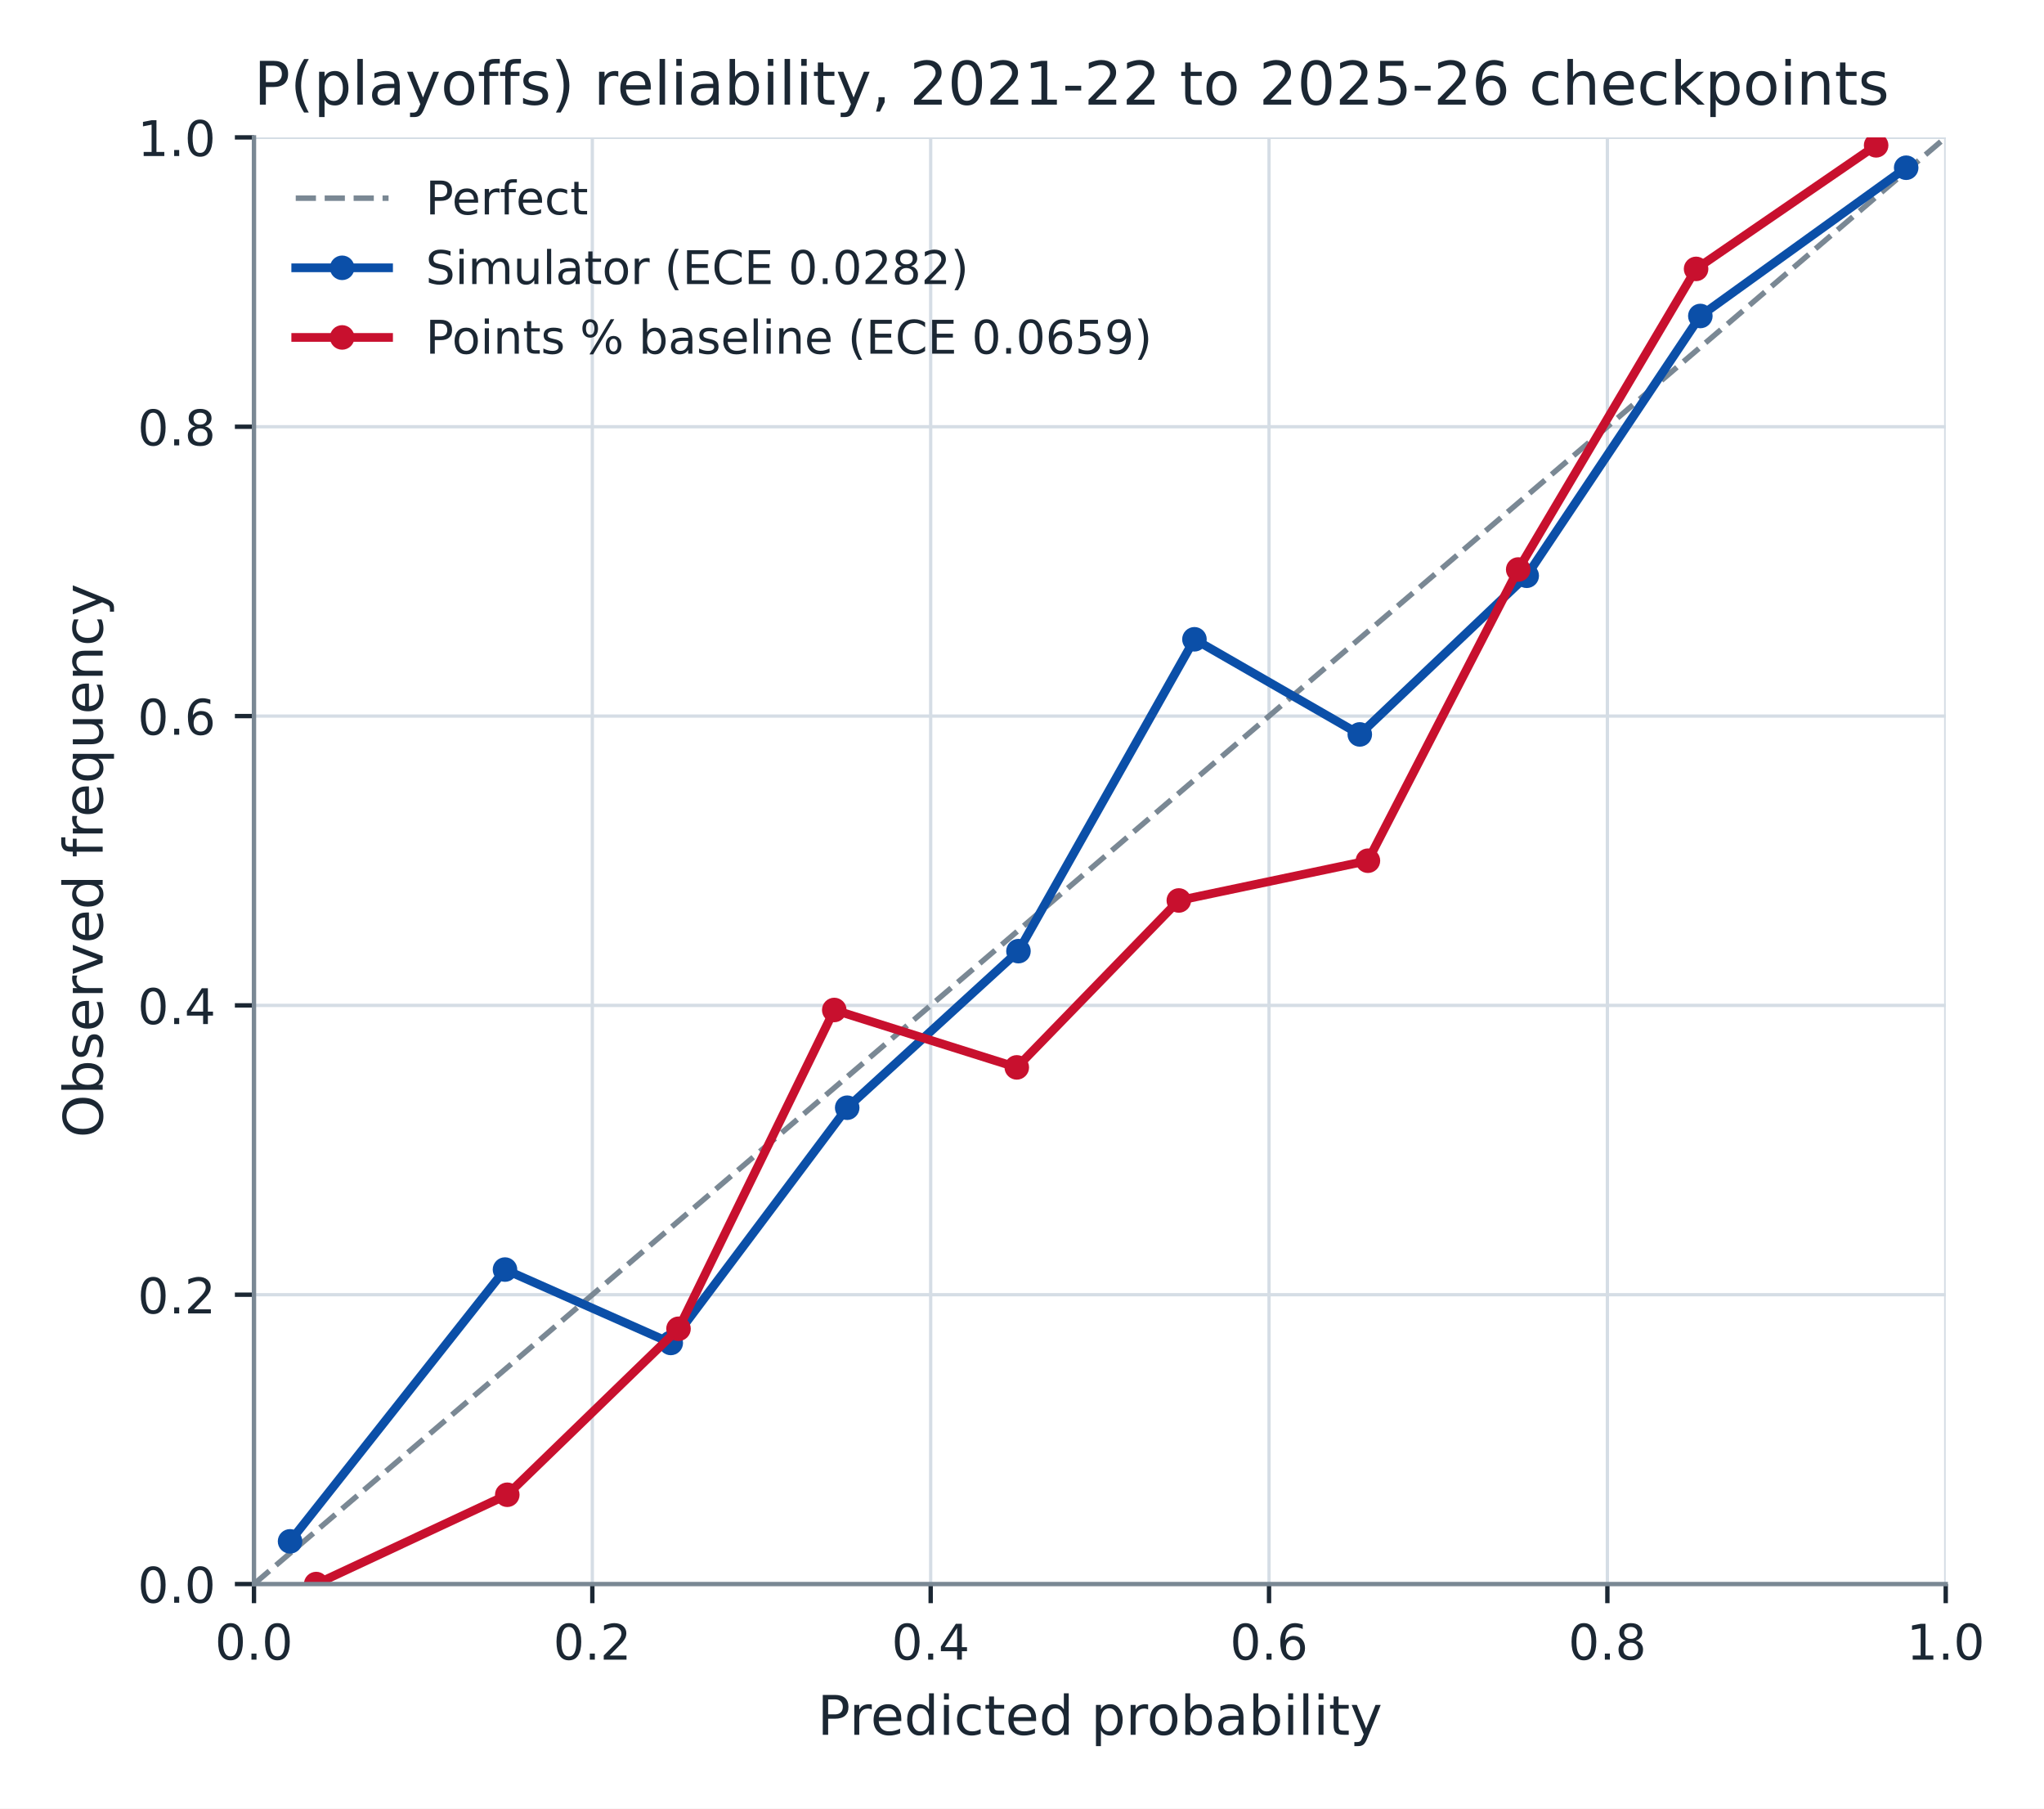
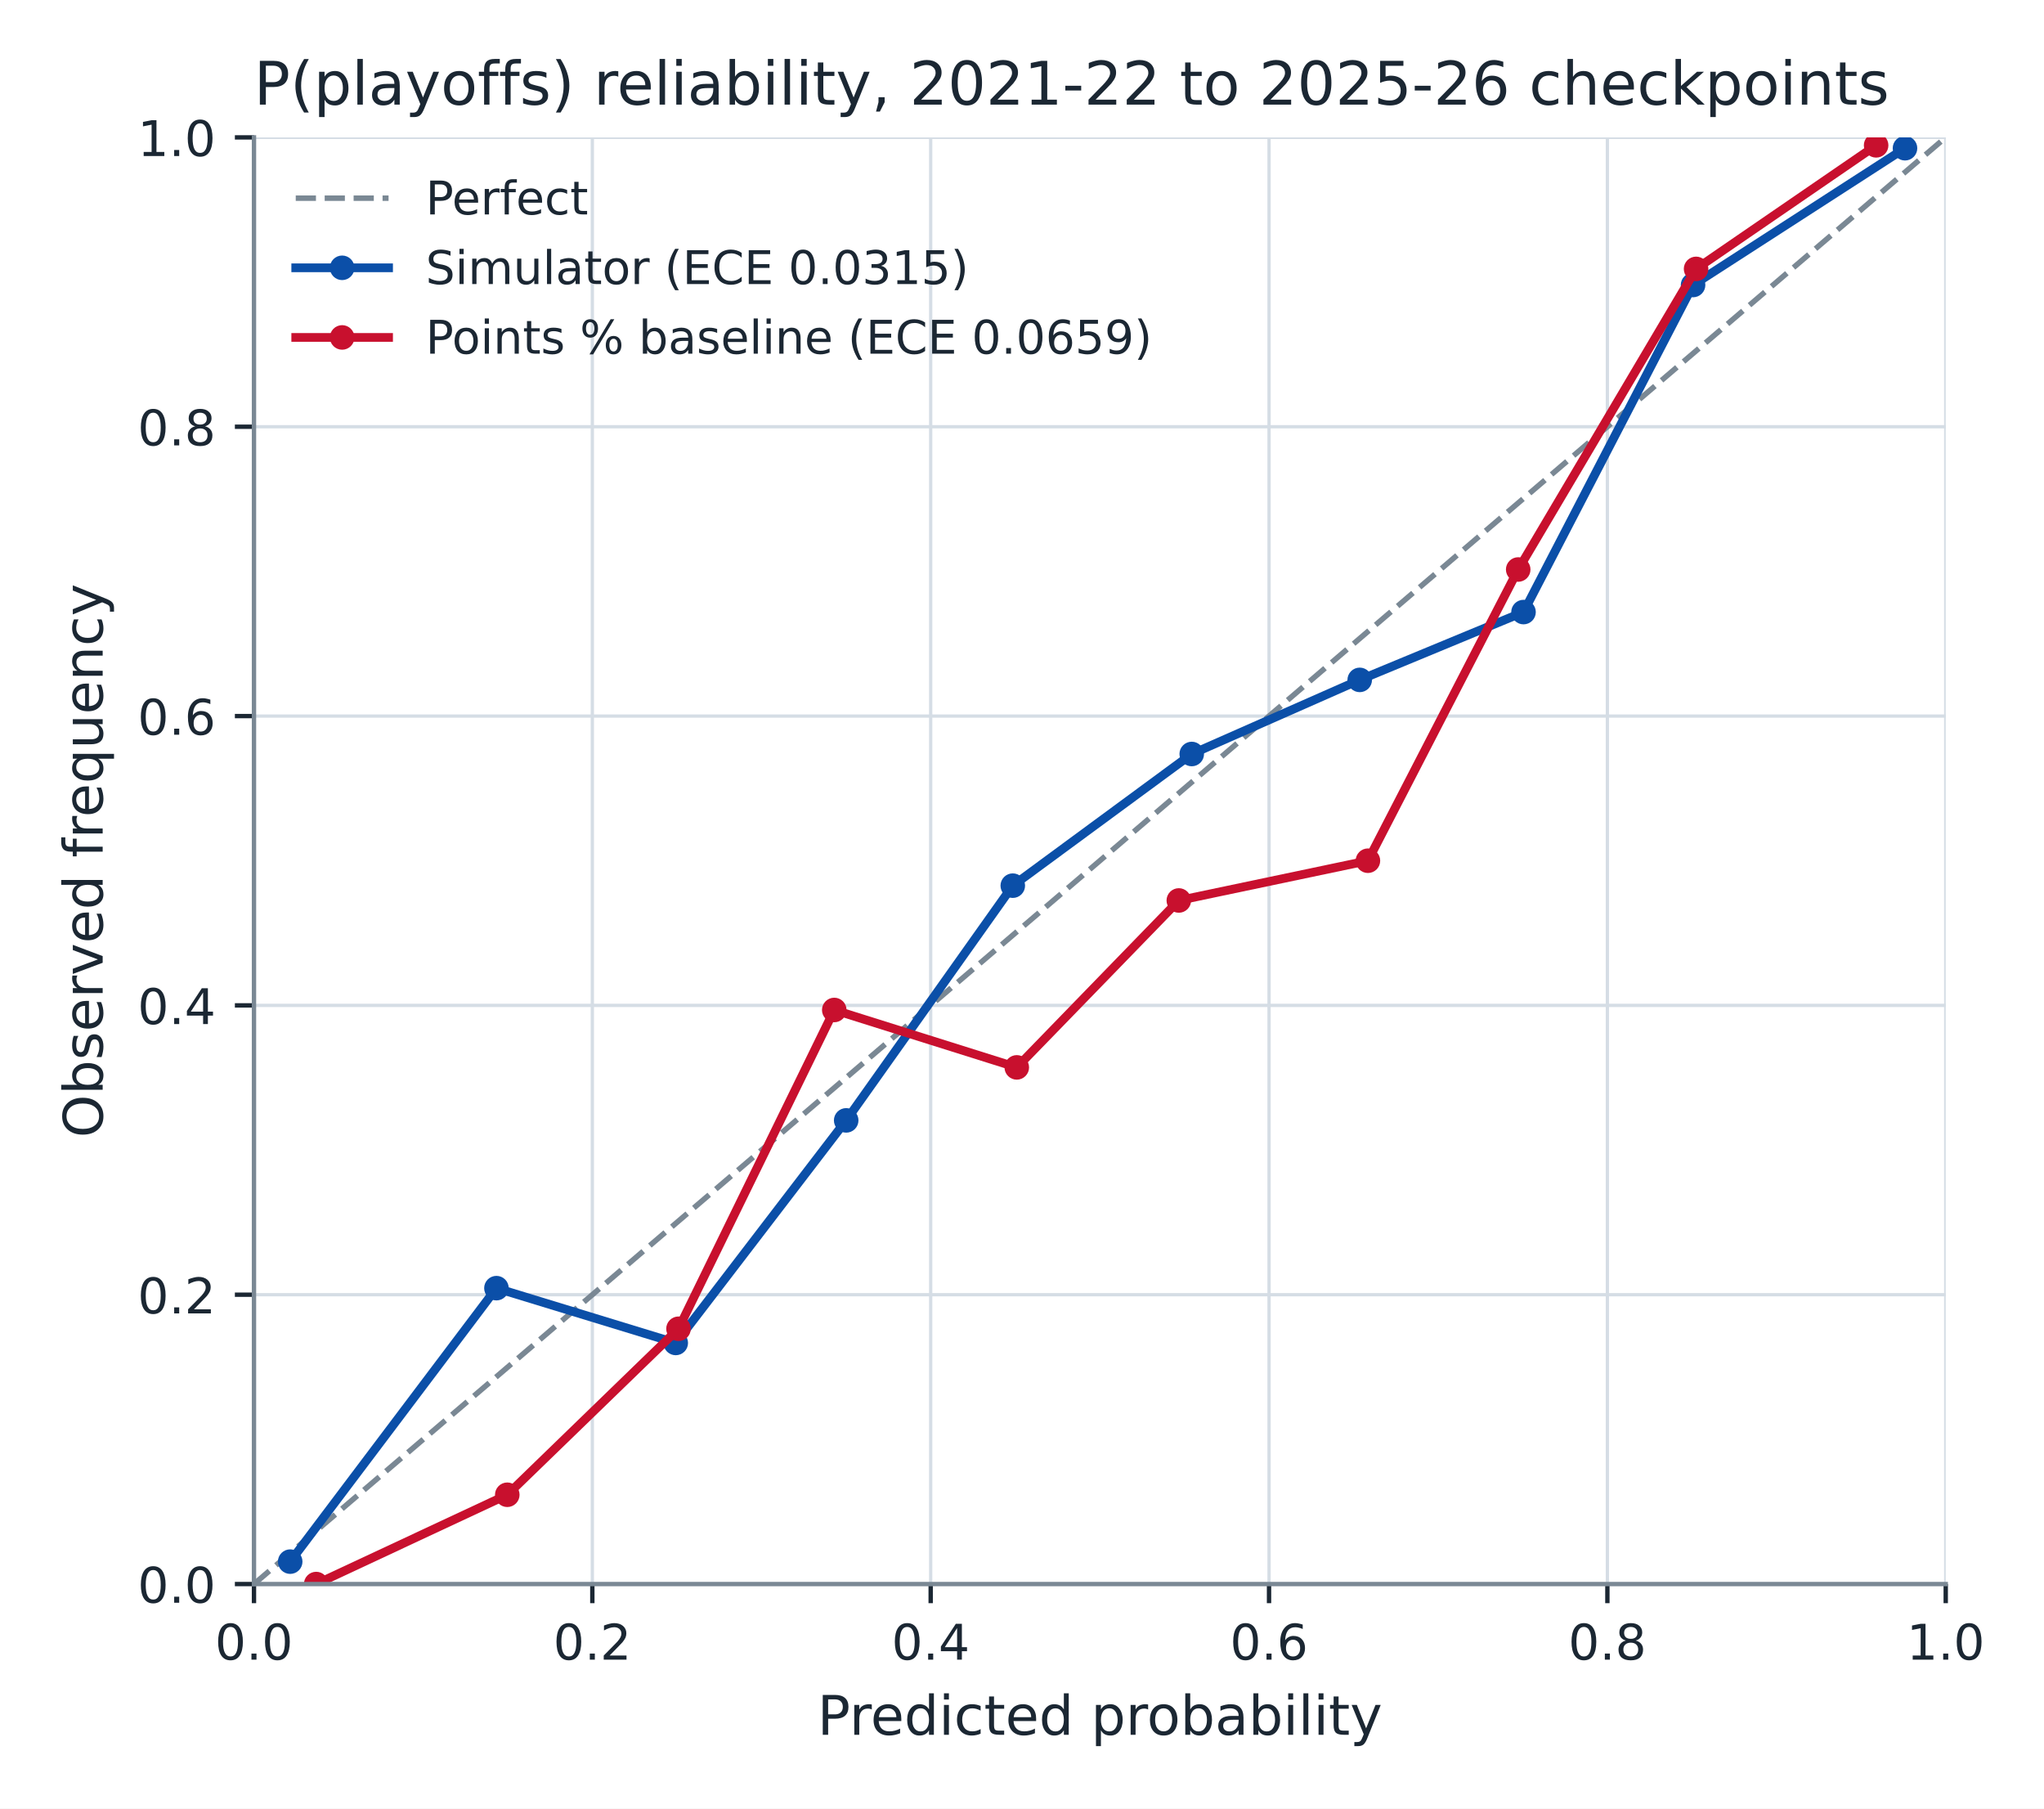
<svg xmlns="http://www.w3.org/2000/svg" xmlns:xlink="http://www.w3.org/1999/xlink" width="374.4pt" height="331.2pt" viewBox="0 0 374.4 331.2" version="1.1">
  <defs>
    <style type="text/css">*{stroke-linejoin: round; stroke-linecap: butt}</style>
  </defs>
  <g id="figure_1">
    <g id="patch_1">
      <path d="M 0 331.2  L 374.4 331.2  L 374.4 0  L 0 0  z " style="fill: #ffffff" />
    </g>
    <g id="axes_1">
      <g id="patch_2">
        <path d="M 46.522 290.078  L 356.4 290.078  L 356.4 25.157  L 46.522 25.157  z " style="fill: #ffffff" />
      </g>
      <g id="matplotlib.axis_1">
        <g id="xtick_1">
          <g id="line2d_1">
-             <path d="M 46.522 290.078  L 46.522 25.157  " clip-path="url(#p8e5780a28d)" style="fill: none; stroke: #d5dde5; stroke-width: 0.6; stroke-linecap: square" />
+             <path d="M 46.522 290.078  L 46.522 25.157  " clip-path="url(#p3f2f7863e4)" style="fill: none; stroke: #d5dde5; stroke-width: 0.6; stroke-linecap: square" />
          </g>
          <g id="line2d_2">
            <defs>
-               <path id="m6aa39fc5f6" d="M 0 0  L 0 3.5  " style="stroke: #1b2733; stroke-width: 0.8" />
+               <path id="md1509ccbb2" d="M 0 0  L 0 3.5  " style="stroke: #1b2733; stroke-width: 0.8" />
            </defs>
            <g>
-               <use xlink:href="#m6aa39fc5f6" x="46.522" y="290.078" style="fill: #1b2733; stroke: #1b2733; stroke-width: 0.8" />
+               <use xlink:href="#md1509ccbb2" x="46.522" y="290.078" style="fill: #1b2733; stroke: #1b2733; stroke-width: 0.8" />
            </g>
          </g>
          <g id="text_1">
            <text style="font-size: 9px; font-family: 'DejaVu Sans', 'Bitstream Vera Sans', 'Computer Modern Sans Serif', 'Lucida Grande', 'Verdana', 'Geneva', 'Lucid', 'Arial', 'Helvetica', 'Avant Garde', sans-serif; text-anchor: middle; fill: #1b2733" x="46.522" y="303.916" transform="rotate(-0 46.52234 303.9155)">0.0</text>
          </g>
        </g>
        <g id="xtick_2">
          <g id="line2d_3">
-             <path d="M 108.498 290.078  L 108.498 25.157  " clip-path="url(#p8e5780a28d)" style="fill: none; stroke: #d5dde5; stroke-width: 0.6; stroke-linecap: square" />
+             <path d="M 108.498 290.078  L 108.498 25.157  " clip-path="url(#p3f2f7863e4)" style="fill: none; stroke: #d5dde5; stroke-width: 0.6; stroke-linecap: square" />
          </g>
          <g id="line2d_4">
            <g>
-               <use xlink:href="#m6aa39fc5f6" x="108.498" y="290.078" style="fill: #1b2733; stroke: #1b2733; stroke-width: 0.8" />
+               <use xlink:href="#md1509ccbb2" x="108.498" y="290.078" style="fill: #1b2733; stroke: #1b2733; stroke-width: 0.8" />
            </g>
          </g>
          <g id="text_2">
            <text style="font-size: 9px; font-family: 'DejaVu Sans', 'Bitstream Vera Sans', 'Computer Modern Sans Serif', 'Lucida Grande', 'Verdana', 'Geneva', 'Lucid', 'Arial', 'Helvetica', 'Avant Garde', sans-serif; text-anchor: middle; fill: #1b2733" x="108.498" y="303.916" transform="rotate(-0 108.4979 303.9155)">0.2</text>
          </g>
        </g>
        <g id="xtick_3">
          <g id="line2d_5">
-             <path d="M 170.473 290.078  L 170.473 25.157  " clip-path="url(#p8e5780a28d)" style="fill: none; stroke: #d5dde5; stroke-width: 0.6; stroke-linecap: square" />
+             <path d="M 170.473 290.078  L 170.473 25.157  " clip-path="url(#p3f2f7863e4)" style="fill: none; stroke: #d5dde5; stroke-width: 0.6; stroke-linecap: square" />
          </g>
          <g id="line2d_6">
            <g>
-               <use xlink:href="#m6aa39fc5f6" x="170.473" y="290.078" style="fill: #1b2733; stroke: #1b2733; stroke-width: 0.8" />
+               <use xlink:href="#md1509ccbb2" x="170.473" y="290.078" style="fill: #1b2733; stroke: #1b2733; stroke-width: 0.8" />
            </g>
          </g>
          <g id="text_3">
            <text style="font-size: 9px; font-family: 'DejaVu Sans', 'Bitstream Vera Sans', 'Computer Modern Sans Serif', 'Lucida Grande', 'Verdana', 'Geneva', 'Lucid', 'Arial', 'Helvetica', 'Avant Garde', sans-serif; text-anchor: middle; fill: #1b2733" x="170.473" y="303.916" transform="rotate(-0 170.4734 303.9155)">0.4</text>
          </g>
        </g>
        <g id="xtick_4">
          <g id="line2d_7">
-             <path d="M 232.449 290.078  L 232.449 25.157  " clip-path="url(#p8e5780a28d)" style="fill: none; stroke: #d5dde5; stroke-width: 0.6; stroke-linecap: square" />
+             <path d="M 232.449 290.078  L 232.449 25.157  " clip-path="url(#p3f2f7863e4)" style="fill: none; stroke: #d5dde5; stroke-width: 0.6; stroke-linecap: square" />
          </g>
          <g id="line2d_8">
            <g>
-               <use xlink:href="#m6aa39fc5f6" x="232.449" y="290.078" style="fill: #1b2733; stroke: #1b2733; stroke-width: 0.8" />
+               <use xlink:href="#md1509ccbb2" x="232.449" y="290.078" style="fill: #1b2733; stroke: #1b2733; stroke-width: 0.8" />
            </g>
          </g>
          <g id="text_4">
            <text style="font-size: 9px; font-family: 'DejaVu Sans', 'Bitstream Vera Sans', 'Computer Modern Sans Serif', 'Lucida Grande', 'Verdana', 'Geneva', 'Lucid', 'Arial', 'Helvetica', 'Avant Garde', sans-serif; text-anchor: middle; fill: #1b2733" x="232.449" y="303.916" transform="rotate(-0 232.4489 303.9155)">0.6</text>
          </g>
        </g>
        <g id="xtick_5">
          <g id="line2d_9">
-             <path d="M 294.424 290.078  L 294.424 25.157  " clip-path="url(#p8e5780a28d)" style="fill: none; stroke: #d5dde5; stroke-width: 0.6; stroke-linecap: square" />
+             <path d="M 294.424 290.078  L 294.424 25.157  " clip-path="url(#p3f2f7863e4)" style="fill: none; stroke: #d5dde5; stroke-width: 0.6; stroke-linecap: square" />
          </g>
          <g id="line2d_10">
            <g>
-               <use xlink:href="#m6aa39fc5f6" x="294.424" y="290.078" style="fill: #1b2733; stroke: #1b2733; stroke-width: 0.8" />
+               <use xlink:href="#md1509ccbb2" x="294.424" y="290.078" style="fill: #1b2733; stroke: #1b2733; stroke-width: 0.8" />
            </g>
          </g>
          <g id="text_5">
            <text style="font-size: 9px; font-family: 'DejaVu Sans', 'Bitstream Vera Sans', 'Computer Modern Sans Serif', 'Lucida Grande', 'Verdana', 'Geneva', 'Lucid', 'Arial', 'Helvetica', 'Avant Garde', sans-serif; text-anchor: middle; fill: #1b2733" x="294.424" y="303.916" transform="rotate(-0 294.4245 303.9155)">0.8</text>
          </g>
        </g>
        <g id="xtick_6">
          <g id="line2d_11">
-             <path d="M 356.4 290.078  L 356.4 25.157  " clip-path="url(#p8e5780a28d)" style="fill: none; stroke: #d5dde5; stroke-width: 0.6; stroke-linecap: square" />
+             <path d="M 356.4 290.078  L 356.4 25.157  " clip-path="url(#p3f2f7863e4)" style="fill: none; stroke: #d5dde5; stroke-width: 0.6; stroke-linecap: square" />
          </g>
          <g id="line2d_12">
            <g>
-               <use xlink:href="#m6aa39fc5f6" x="356.4" y="290.078" style="fill: #1b2733; stroke: #1b2733; stroke-width: 0.8" />
+               <use xlink:href="#md1509ccbb2" x="356.4" y="290.078" style="fill: #1b2733; stroke: #1b2733; stroke-width: 0.8" />
            </g>
          </g>
          <g id="text_6">
            <text style="font-size: 9px; font-family: 'DejaVu Sans', 'Bitstream Vera Sans', 'Computer Modern Sans Serif', 'Lucida Grande', 'Verdana', 'Geneva', 'Lucid', 'Arial', 'Helvetica', 'Avant Garde', sans-serif; text-anchor: middle; fill: #1b2733" x="356.4" y="303.916" transform="rotate(-0 356.4 303.9155)">1.0</text>
          </g>
        </g>
        <g id="text_7">
          <text style="font-size: 10px; font-family: 'DejaVu Sans', 'Bitstream Vera Sans', 'Computer Modern Sans Serif', 'Lucida Grande', 'Verdana', 'Geneva', 'Lucid', 'Arial', 'Helvetica', 'Avant Garde', sans-serif; text-anchor: middle; fill: #1b2733" x="201.461" y="317.676" transform="rotate(-0 201.4612 317.6761)">Predicted probability</text>
        </g>
      </g>
      <g id="matplotlib.axis_2">
        <g id="ytick_1">
          <g id="line2d_13">
-             <path d="M 46.522 290.078  L 356.4 290.078  " clip-path="url(#p8e5780a28d)" style="fill: none; stroke: #d5dde5; stroke-width: 0.6; stroke-linecap: square" />
+             <path d="M 46.522 290.078  L 356.4 290.078  " clip-path="url(#p3f2f7863e4)" style="fill: none; stroke: #d5dde5; stroke-width: 0.6; stroke-linecap: square" />
          </g>
          <g id="line2d_14">
            <defs>
-               <path id="mdc82a58938" d="M 0 0  L -3.5 0  " style="stroke: #1b2733; stroke-width: 0.8" />
+               <path id="m63524c856e" d="M 0 0  L -3.5 0  " style="stroke: #1b2733; stroke-width: 0.8" />
            </defs>
            <g>
-               <use xlink:href="#mdc82a58938" x="46.522" y="290.078" style="fill: #1b2733; stroke: #1b2733; stroke-width: 0.8" />
+               <use xlink:href="#m63524c856e" x="46.522" y="290.078" style="fill: #1b2733; stroke: #1b2733; stroke-width: 0.8" />
            </g>
          </g>
          <g id="text_8">
            <text style="font-size: 9px; font-family: 'DejaVu Sans', 'Bitstream Vera Sans', 'Computer Modern Sans Serif', 'Lucida Grande', 'Verdana', 'Geneva', 'Lucid', 'Arial', 'Helvetica', 'Avant Garde', sans-serif; text-anchor: end; fill: #1b2733" x="39.522" y="293.497" transform="rotate(-0 39.52234 293.4966)">0.0</text>
          </g>
        </g>
        <g id="ytick_2">
          <g id="line2d_15">
-             <path d="M 46.522 237.094  L 356.4 237.094  " clip-path="url(#p8e5780a28d)" style="fill: none; stroke: #d5dde5; stroke-width: 0.6; stroke-linecap: square" />
+             <path d="M 46.522 237.094  L 356.4 237.094  " clip-path="url(#p3f2f7863e4)" style="fill: none; stroke: #d5dde5; stroke-width: 0.6; stroke-linecap: square" />
          </g>
          <g id="line2d_16">
            <g>
-               <use xlink:href="#mdc82a58938" x="46.522" y="237.094" style="fill: #1b2733; stroke: #1b2733; stroke-width: 0.8" />
+               <use xlink:href="#m63524c856e" x="46.522" y="237.094" style="fill: #1b2733; stroke: #1b2733; stroke-width: 0.8" />
            </g>
          </g>
          <g id="text_9">
            <text style="font-size: 9px; font-family: 'DejaVu Sans', 'Bitstream Vera Sans', 'Computer Modern Sans Serif', 'Lucida Grande', 'Verdana', 'Geneva', 'Lucid', 'Arial', 'Helvetica', 'Avant Garde', sans-serif; text-anchor: end; fill: #1b2733" x="39.522" y="240.513" transform="rotate(-0 39.52234 240.5126)">0.2</text>
          </g>
        </g>
        <g id="ytick_3">
          <g id="line2d_17">
-             <path d="M 46.522 184.11  L 356.4 184.11  " clip-path="url(#p8e5780a28d)" style="fill: none; stroke: #d5dde5; stroke-width: 0.6; stroke-linecap: square" />
+             <path d="M 46.522 184.11  L 356.4 184.11  " clip-path="url(#p3f2f7863e4)" style="fill: none; stroke: #d5dde5; stroke-width: 0.6; stroke-linecap: square" />
          </g>
          <g id="line2d_18">
            <g>
-               <use xlink:href="#mdc82a58938" x="46.522" y="184.11" style="fill: #1b2733; stroke: #1b2733; stroke-width: 0.8" />
+               <use xlink:href="#m63524c856e" x="46.522" y="184.11" style="fill: #1b2733; stroke: #1b2733; stroke-width: 0.8" />
            </g>
          </g>
          <g id="text_10">
            <text style="font-size: 9px; font-family: 'DejaVu Sans', 'Bitstream Vera Sans', 'Computer Modern Sans Serif', 'Lucida Grande', 'Verdana', 'Geneva', 'Lucid', 'Arial', 'Helvetica', 'Avant Garde', sans-serif; text-anchor: end; fill: #1b2733" x="39.522" y="187.529" transform="rotate(-0 39.52234 187.5285)">0.4</text>
          </g>
        </g>
        <g id="ytick_4">
          <g id="line2d_19">
-             <path d="M 46.522 131.126  L 356.4 131.126  " clip-path="url(#p8e5780a28d)" style="fill: none; stroke: #d5dde5; stroke-width: 0.6; stroke-linecap: square" />
+             <path d="M 46.522 131.126  L 356.4 131.126  " clip-path="url(#p3f2f7863e4)" style="fill: none; stroke: #d5dde5; stroke-width: 0.6; stroke-linecap: square" />
          </g>
          <g id="line2d_20">
            <g>
-               <use xlink:href="#mdc82a58938" x="46.522" y="131.126" style="fill: #1b2733; stroke: #1b2733; stroke-width: 0.8" />
+               <use xlink:href="#m63524c856e" x="46.522" y="131.126" style="fill: #1b2733; stroke: #1b2733; stroke-width: 0.8" />
            </g>
          </g>
          <g id="text_11">
            <text style="font-size: 9px; font-family: 'DejaVu Sans', 'Bitstream Vera Sans', 'Computer Modern Sans Serif', 'Lucida Grande', 'Verdana', 'Geneva', 'Lucid', 'Arial', 'Helvetica', 'Avant Garde', sans-serif; text-anchor: end; fill: #1b2733" x="39.522" y="134.544" transform="rotate(-0 39.52234 134.5445)">0.6</text>
          </g>
        </g>
        <g id="ytick_5">
          <g id="line2d_21">
-             <path d="M 46.522 78.141  L 356.4 78.141  " clip-path="url(#p8e5780a28d)" style="fill: none; stroke: #d5dde5; stroke-width: 0.6; stroke-linecap: square" />
+             <path d="M 46.522 78.141  L 356.4 78.141  " clip-path="url(#p3f2f7863e4)" style="fill: none; stroke: #d5dde5; stroke-width: 0.6; stroke-linecap: square" />
          </g>
          <g id="line2d_22">
            <g>
-               <use xlink:href="#mdc82a58938" x="46.522" y="78.141" style="fill: #1b2733; stroke: #1b2733; stroke-width: 0.8" />
+               <use xlink:href="#m63524c856e" x="46.522" y="78.141" style="fill: #1b2733; stroke: #1b2733; stroke-width: 0.8" />
            </g>
          </g>
          <g id="text_12">
            <text style="font-size: 9px; font-family: 'DejaVu Sans', 'Bitstream Vera Sans', 'Computer Modern Sans Serif', 'Lucida Grande', 'Verdana', 'Geneva', 'Lucid', 'Arial', 'Helvetica', 'Avant Garde', sans-serif; text-anchor: end; fill: #1b2733" x="39.522" y="81.56" transform="rotate(-0 39.52234 81.56041)">0.8</text>
          </g>
        </g>
        <g id="ytick_6">
          <g id="line2d_23">
-             <path d="M 46.522 25.157  L 356.4 25.157  " clip-path="url(#p8e5780a28d)" style="fill: none; stroke: #d5dde5; stroke-width: 0.6; stroke-linecap: square" />
+             <path d="M 46.522 25.157  L 356.4 25.157  " clip-path="url(#p3f2f7863e4)" style="fill: none; stroke: #d5dde5; stroke-width: 0.6; stroke-linecap: square" />
          </g>
          <g id="line2d_24">
            <g>
-               <use xlink:href="#mdc82a58938" x="46.522" y="25.157" style="fill: #1b2733; stroke: #1b2733; stroke-width: 0.8" />
+               <use xlink:href="#m63524c856e" x="46.522" y="25.157" style="fill: #1b2733; stroke: #1b2733; stroke-width: 0.8" />
            </g>
          </g>
          <g id="text_13">
            <text style="font-size: 9px; font-family: 'DejaVu Sans', 'Bitstream Vera Sans', 'Computer Modern Sans Serif', 'Lucida Grande', 'Verdana', 'Geneva', 'Lucid', 'Arial', 'Helvetica', 'Avant Garde', sans-serif; text-anchor: end; fill: #1b2733" x="39.522" y="28.576" transform="rotate(-0 39.52234 28.57637)">1.0</text>
          </g>
        </g>
        <g id="text_14">
          <text style="font-size: 10px; font-family: 'DejaVu Sans', 'Bitstream Vera Sans', 'Computer Modern Sans Serif', 'Lucida Grande', 'Verdana', 'Geneva', 'Lucid', 'Arial', 'Helvetica', 'Avant Garde', sans-serif; text-anchor: middle; fill: #1b2733" x="18.807" y="157.618" transform="rotate(-90 18.80719 157.6175)">Observed frequency</text>
        </g>
      </g>
      <g id="line2d_25">
-         <path d="M 46.522 290.078  L 356.4 25.157  " clip-path="url(#p8e5780a28d)" style="fill: none; stroke-dasharray: 3.7,1.6; stroke-dashoffset: 0; stroke: #7a8894" />
+         <path d="M 46.522 290.078  L 356.4 25.157  " clip-path="url(#p3f2f7863e4)" style="fill: none; stroke-dasharray: 3.7,1.6; stroke-dashoffset: 0; stroke: #7a8894" />
      </g>
      <g id="line2d_26">
-         <path d="M 53.132 282.257  L 92.5 232.486  L 122.863 245.924  L 155.182 202.848  L 186.551 174.175  L 218.786 117.069  L 249.072 134.49  L 279.648 105.436  L 311.451 57.864  L 349.155 30.715  " clip-path="url(#p8e5780a28d)" style="fill: none; stroke: #0b4fa8; stroke-width: 1.6; stroke-linecap: square" />
+         <path d="M 53.155 285.97  L 90.932 235.889  L 123.775 245.924  L 154.996 205.167  L 185.512 162.185  L 218.292 138.074  L 249.062 124.503  L 279.064 112.084  L 310.121 52.19  L 348.938 27.142  " clip-path="url(#p3f2f7863e4)" style="fill: none; stroke: #0b4fa8; stroke-width: 1.6; stroke-linecap: square" />
        <defs>
-           <path id="maf4ffdfd61" d="M 0 1.75  C 0.464 1.75 0.909 1.566 1.237 1.237  C 1.566 0.909 1.75 0.464 1.75 0  C 1.75 -0.464 1.566 -0.909 1.237 -1.237  C 0.909 -1.566 0.464 -1.75 0 -1.75  C -0.464 -1.75 -0.909 -1.566 -1.237 -1.237  C -1.566 -0.909 -1.75 -0.464 -1.75 0  C -1.75 0.464 -1.566 0.909 -1.237 1.237  C -0.909 1.566 -0.464 1.75 0 1.75  z " style="stroke: #0b4fa8" />
+           <path id="me8f8390640" d="M 0 1.75  C 0.464 1.75 0.909 1.566 1.237 1.237  C 1.566 0.909 1.75 0.464 1.75 0  C 1.75 -0.464 1.566 -0.909 1.237 -1.237  C 0.909 -1.566 0.464 -1.75 0 -1.75  C -0.464 -1.75 -0.909 -1.566 -1.237 -1.237  C -1.566 -0.909 -1.75 -0.464 -1.75 0  C -1.75 0.464 -1.566 0.909 -1.237 1.237  C -0.909 1.566 -0.464 1.75 0 1.75  z " style="stroke: #0b4fa8" />
        </defs>
-         <g clip-path="url(#p8e5780a28d)">
-           <use xlink:href="#maf4ffdfd61" x="53.132" y="282.257" style="fill: #0b4fa8; stroke: #0b4fa8" />
-           <use xlink:href="#maf4ffdfd61" x="92.5" y="232.486" style="fill: #0b4fa8; stroke: #0b4fa8" />
-           <use xlink:href="#maf4ffdfd61" x="122.863" y="245.924" style="fill: #0b4fa8; stroke: #0b4fa8" />
-           <use xlink:href="#maf4ffdfd61" x="155.182" y="202.848" style="fill: #0b4fa8; stroke: #0b4fa8" />
-           <use xlink:href="#maf4ffdfd61" x="186.551" y="174.175" style="fill: #0b4fa8; stroke: #0b4fa8" />
-           <use xlink:href="#maf4ffdfd61" x="218.786" y="117.069" style="fill: #0b4fa8; stroke: #0b4fa8" />
-           <use xlink:href="#maf4ffdfd61" x="249.072" y="134.49" style="fill: #0b4fa8; stroke: #0b4fa8" />
-           <use xlink:href="#maf4ffdfd61" x="279.648" y="105.436" style="fill: #0b4fa8; stroke: #0b4fa8" />
-           <use xlink:href="#maf4ffdfd61" x="311.451" y="57.864" style="fill: #0b4fa8; stroke: #0b4fa8" />
-           <use xlink:href="#maf4ffdfd61" x="349.155" y="30.715" style="fill: #0b4fa8; stroke: #0b4fa8" />
+         <g clip-path="url(#p3f2f7863e4)">
+           <use xlink:href="#me8f8390640" x="53.155" y="285.97" style="fill: #0b4fa8; stroke: #0b4fa8" />
+           <use xlink:href="#me8f8390640" x="90.932" y="235.889" style="fill: #0b4fa8; stroke: #0b4fa8" />
+           <use xlink:href="#me8f8390640" x="123.775" y="245.924" style="fill: #0b4fa8; stroke: #0b4fa8" />
+           <use xlink:href="#me8f8390640" x="154.996" y="205.167" style="fill: #0b4fa8; stroke: #0b4fa8" />
+           <use xlink:href="#me8f8390640" x="185.512" y="162.185" style="fill: #0b4fa8; stroke: #0b4fa8" />
+           <use xlink:href="#me8f8390640" x="218.292" y="138.074" style="fill: #0b4fa8; stroke: #0b4fa8" />
+           <use xlink:href="#me8f8390640" x="249.062" y="124.503" style="fill: #0b4fa8; stroke: #0b4fa8" />
+           <use xlink:href="#me8f8390640" x="279.064" y="112.084" style="fill: #0b4fa8; stroke: #0b4fa8" />
+           <use xlink:href="#me8f8390640" x="310.121" y="52.19" style="fill: #0b4fa8; stroke: #0b4fa8" />
+           <use xlink:href="#me8f8390640" x="348.938" y="27.142" style="fill: #0b4fa8; stroke: #0b4fa8" />
        </g>
      </g>
      <g id="line2d_27">
-         <path d="M 57.917 290.078  L 92.919 273.725  L 124.281 243.327  L 152.812 184.951  L 186.245 195.463  L 215.925 164.896  L 250.562 157.618  L 278.09 104.289  L 310.672 49.241  L 343.65 26.613  " clip-path="url(#p8e5780a28d)" style="fill: none; stroke: #c8102e; stroke-width: 1.6; stroke-linecap: square" />
+         <path d="M 57.917 290.078  L 92.919 273.725  L 124.281 243.327  L 152.812 184.951  L 186.245 195.463  L 215.925 164.896  L 250.562 157.618  L 278.09 104.289  L 310.672 49.241  L 343.65 26.613  " clip-path="url(#p3f2f7863e4)" style="fill: none; stroke: #c8102e; stroke-width: 1.6; stroke-linecap: square" />
        <defs>
-           <path id="m1e1f837bf1" d="M 0 1.75  C 0.464 1.75 0.909 1.566 1.237 1.237  C 1.566 0.909 1.75 0.464 1.75 0  C 1.75 -0.464 1.566 -0.909 1.237 -1.237  C 0.909 -1.566 0.464 -1.75 0 -1.75  C -0.464 -1.75 -0.909 -1.566 -1.237 -1.237  C -1.566 -0.909 -1.75 -0.464 -1.75 0  C -1.75 0.464 -1.566 0.909 -1.237 1.237  C -0.909 1.566 -0.464 1.75 0 1.75  z " style="stroke: #c8102e" />
+           <path id="m8596ea3249" d="M 0 1.75  C 0.464 1.75 0.909 1.566 1.237 1.237  C 1.566 0.909 1.75 0.464 1.75 0  C 1.75 -0.464 1.566 -0.909 1.237 -1.237  C 0.909 -1.566 0.464 -1.75 0 -1.75  C -0.464 -1.75 -0.909 -1.566 -1.237 -1.237  C -1.566 -0.909 -1.75 -0.464 -1.75 0  C -1.75 0.464 -1.566 0.909 -1.237 1.237  C -0.909 1.566 -0.464 1.75 0 1.75  z " style="stroke: #c8102e" />
        </defs>
-         <g clip-path="url(#p8e5780a28d)">
-           <use xlink:href="#m1e1f837bf1" x="57.917" y="290.078" style="fill: #c8102e; stroke: #c8102e" />
-           <use xlink:href="#m1e1f837bf1" x="92.919" y="273.725" style="fill: #c8102e; stroke: #c8102e" />
-           <use xlink:href="#m1e1f837bf1" x="124.281" y="243.327" style="fill: #c8102e; stroke: #c8102e" />
-           <use xlink:href="#m1e1f837bf1" x="152.812" y="184.951" style="fill: #c8102e; stroke: #c8102e" />
-           <use xlink:href="#m1e1f837bf1" x="186.245" y="195.463" style="fill: #c8102e; stroke: #c8102e" />
-           <use xlink:href="#m1e1f837bf1" x="215.925" y="164.896" style="fill: #c8102e; stroke: #c8102e" />
-           <use xlink:href="#m1e1f837bf1" x="250.562" y="157.618" style="fill: #c8102e; stroke: #c8102e" />
-           <use xlink:href="#m1e1f837bf1" x="278.09" y="104.289" style="fill: #c8102e; stroke: #c8102e" />
-           <use xlink:href="#m1e1f837bf1" x="310.672" y="49.241" style="fill: #c8102e; stroke: #c8102e" />
-           <use xlink:href="#m1e1f837bf1" x="343.65" y="26.613" style="fill: #c8102e; stroke: #c8102e" />
+         <g clip-path="url(#p3f2f7863e4)">
+           <use xlink:href="#m8596ea3249" x="57.917" y="290.078" style="fill: #c8102e; stroke: #c8102e" />
+           <use xlink:href="#m8596ea3249" x="92.919" y="273.725" style="fill: #c8102e; stroke: #c8102e" />
+           <use xlink:href="#m8596ea3249" x="124.281" y="243.327" style="fill: #c8102e; stroke: #c8102e" />
+           <use xlink:href="#m8596ea3249" x="152.812" y="184.951" style="fill: #c8102e; stroke: #c8102e" />
+           <use xlink:href="#m8596ea3249" x="186.245" y="195.463" style="fill: #c8102e; stroke: #c8102e" />
+           <use xlink:href="#m8596ea3249" x="215.925" y="164.896" style="fill: #c8102e; stroke: #c8102e" />
+           <use xlink:href="#m8596ea3249" x="250.562" y="157.618" style="fill: #c8102e; stroke: #c8102e" />
+           <use xlink:href="#m8596ea3249" x="278.09" y="104.289" style="fill: #c8102e; stroke: #c8102e" />
+           <use xlink:href="#m8596ea3249" x="310.672" y="49.241" style="fill: #c8102e; stroke: #c8102e" />
+           <use xlink:href="#m8596ea3249" x="343.65" y="26.613" style="fill: #c8102e; stroke: #c8102e" />
        </g>
      </g>
      <g id="patch_3">
        <path d="M 46.522 290.078  L 46.522 25.157  " style="fill: none; stroke: #7a8894; stroke-width: 0.8; stroke-linejoin: miter; stroke-linecap: square" />
      </g>
      <g id="patch_4">
        <path d="M 46.522 290.078  L 356.4 290.078  " style="fill: none; stroke: #7a8894; stroke-width: 0.8; stroke-linejoin: miter; stroke-linecap: square" />
      </g>
      <g id="text_15">
        <text style="font-size: 11px; font-family: 'DejaVu Sans', 'Bitstream Vera Sans', 'Computer Modern Sans Serif', 'Lucida Grande', 'Verdana', 'Geneva', 'Lucid', 'Arial', 'Helvetica', 'Avant Garde', sans-serif; text-anchor: start; fill: #1b2733" x="46.522" y="19.157" transform="rotate(-0 46.52234 19.15742)">P(playoffs) reliability, 2021-22 to 2025-26 checkpoints</text>
      </g>
      <g id="legend_1">
        <g id="line2d_28">
          <path d="M 54.172 36.291  L 62.672 36.291  L 71.172 36.291  " style="fill: none; stroke-dasharray: 3.7,1.6; stroke-dashoffset: 0; stroke: #7a8894" />
        </g>
        <g id="text_16">
          <text style="font-size: 8.5px; font-family: 'DejaVu Sans', 'Bitstream Vera Sans', 'Computer Modern Sans Serif', 'Lucida Grande', 'Verdana', 'Geneva', 'Lucid', 'Arial', 'Helvetica', 'Avant Garde', sans-serif; text-anchor: start; fill: #1b2733" x="77.972" y="39.266" transform="rotate(-0 77.97234 39.26609)">Perfect</text>
        </g>
        <g id="line2d_29">
          <path d="M 54.172 49.042  L 62.672 49.042  L 71.172 49.042  " style="fill: none; stroke: #0b4fa8; stroke-width: 1.6; stroke-linecap: square" />
          <g>
-             <use xlink:href="#maf4ffdfd61" x="62.672" y="49.042" style="fill: #0b4fa8; stroke: #0b4fa8" />
+             <use xlink:href="#me8f8390640" x="62.672" y="49.042" style="fill: #0b4fa8; stroke: #0b4fa8" />
          </g>
        </g>
        <g id="text_17">
-           <text style="font-size: 8.5px; font-family: 'DejaVu Sans', 'Bitstream Vera Sans', 'Computer Modern Sans Serif', 'Lucida Grande', 'Verdana', 'Geneva', 'Lucid', 'Arial', 'Helvetica', 'Avant Garde', sans-serif; text-anchor: start; fill: #1b2733" x="77.972" y="52.017" transform="rotate(-0 77.97234 52.01676)">Simulator (ECE 0.0282)</text>
+           <text style="font-size: 8.5px; font-family: 'DejaVu Sans', 'Bitstream Vera Sans', 'Computer Modern Sans Serif', 'Lucida Grande', 'Verdana', 'Geneva', 'Lucid', 'Arial', 'Helvetica', 'Avant Garde', sans-serif; text-anchor: start; fill: #1b2733" x="77.972" y="52.017" transform="rotate(-0 77.97234 52.01676)">Simulator (ECE 0.0315)</text>
        </g>
        <g id="line2d_30">
          <path d="M 54.172 61.792  L 62.672 61.792  L 71.172 61.792  " style="fill: none; stroke: #c8102e; stroke-width: 1.6; stroke-linecap: square" />
          <g>
-             <use xlink:href="#m1e1f837bf1" x="62.672" y="61.792" style="fill: #c8102e; stroke: #c8102e" />
+             <use xlink:href="#m8596ea3249" x="62.672" y="61.792" style="fill: #c8102e; stroke: #c8102e" />
          </g>
        </g>
        <g id="text_18">
          <text style="font-size: 8.5px; font-family: 'DejaVu Sans', 'Bitstream Vera Sans', 'Computer Modern Sans Serif', 'Lucida Grande', 'Verdana', 'Geneva', 'Lucid', 'Arial', 'Helvetica', 'Avant Garde', sans-serif; text-anchor: start; fill: #1b2733" x="77.972" y="64.767" transform="rotate(-0 77.97234 64.76742)">Points % baseline (ECE 0.0659)</text>
        </g>
      </g>
    </g>
  </g>
  <defs>
-     <clipPath id="p8e5780a28d">
+     <clipPath id="p3f2f7863e4">
      <rect x="46.522" y="25.157" width="309.878" height="264.92" />
    </clipPath>
  </defs>
</svg>
